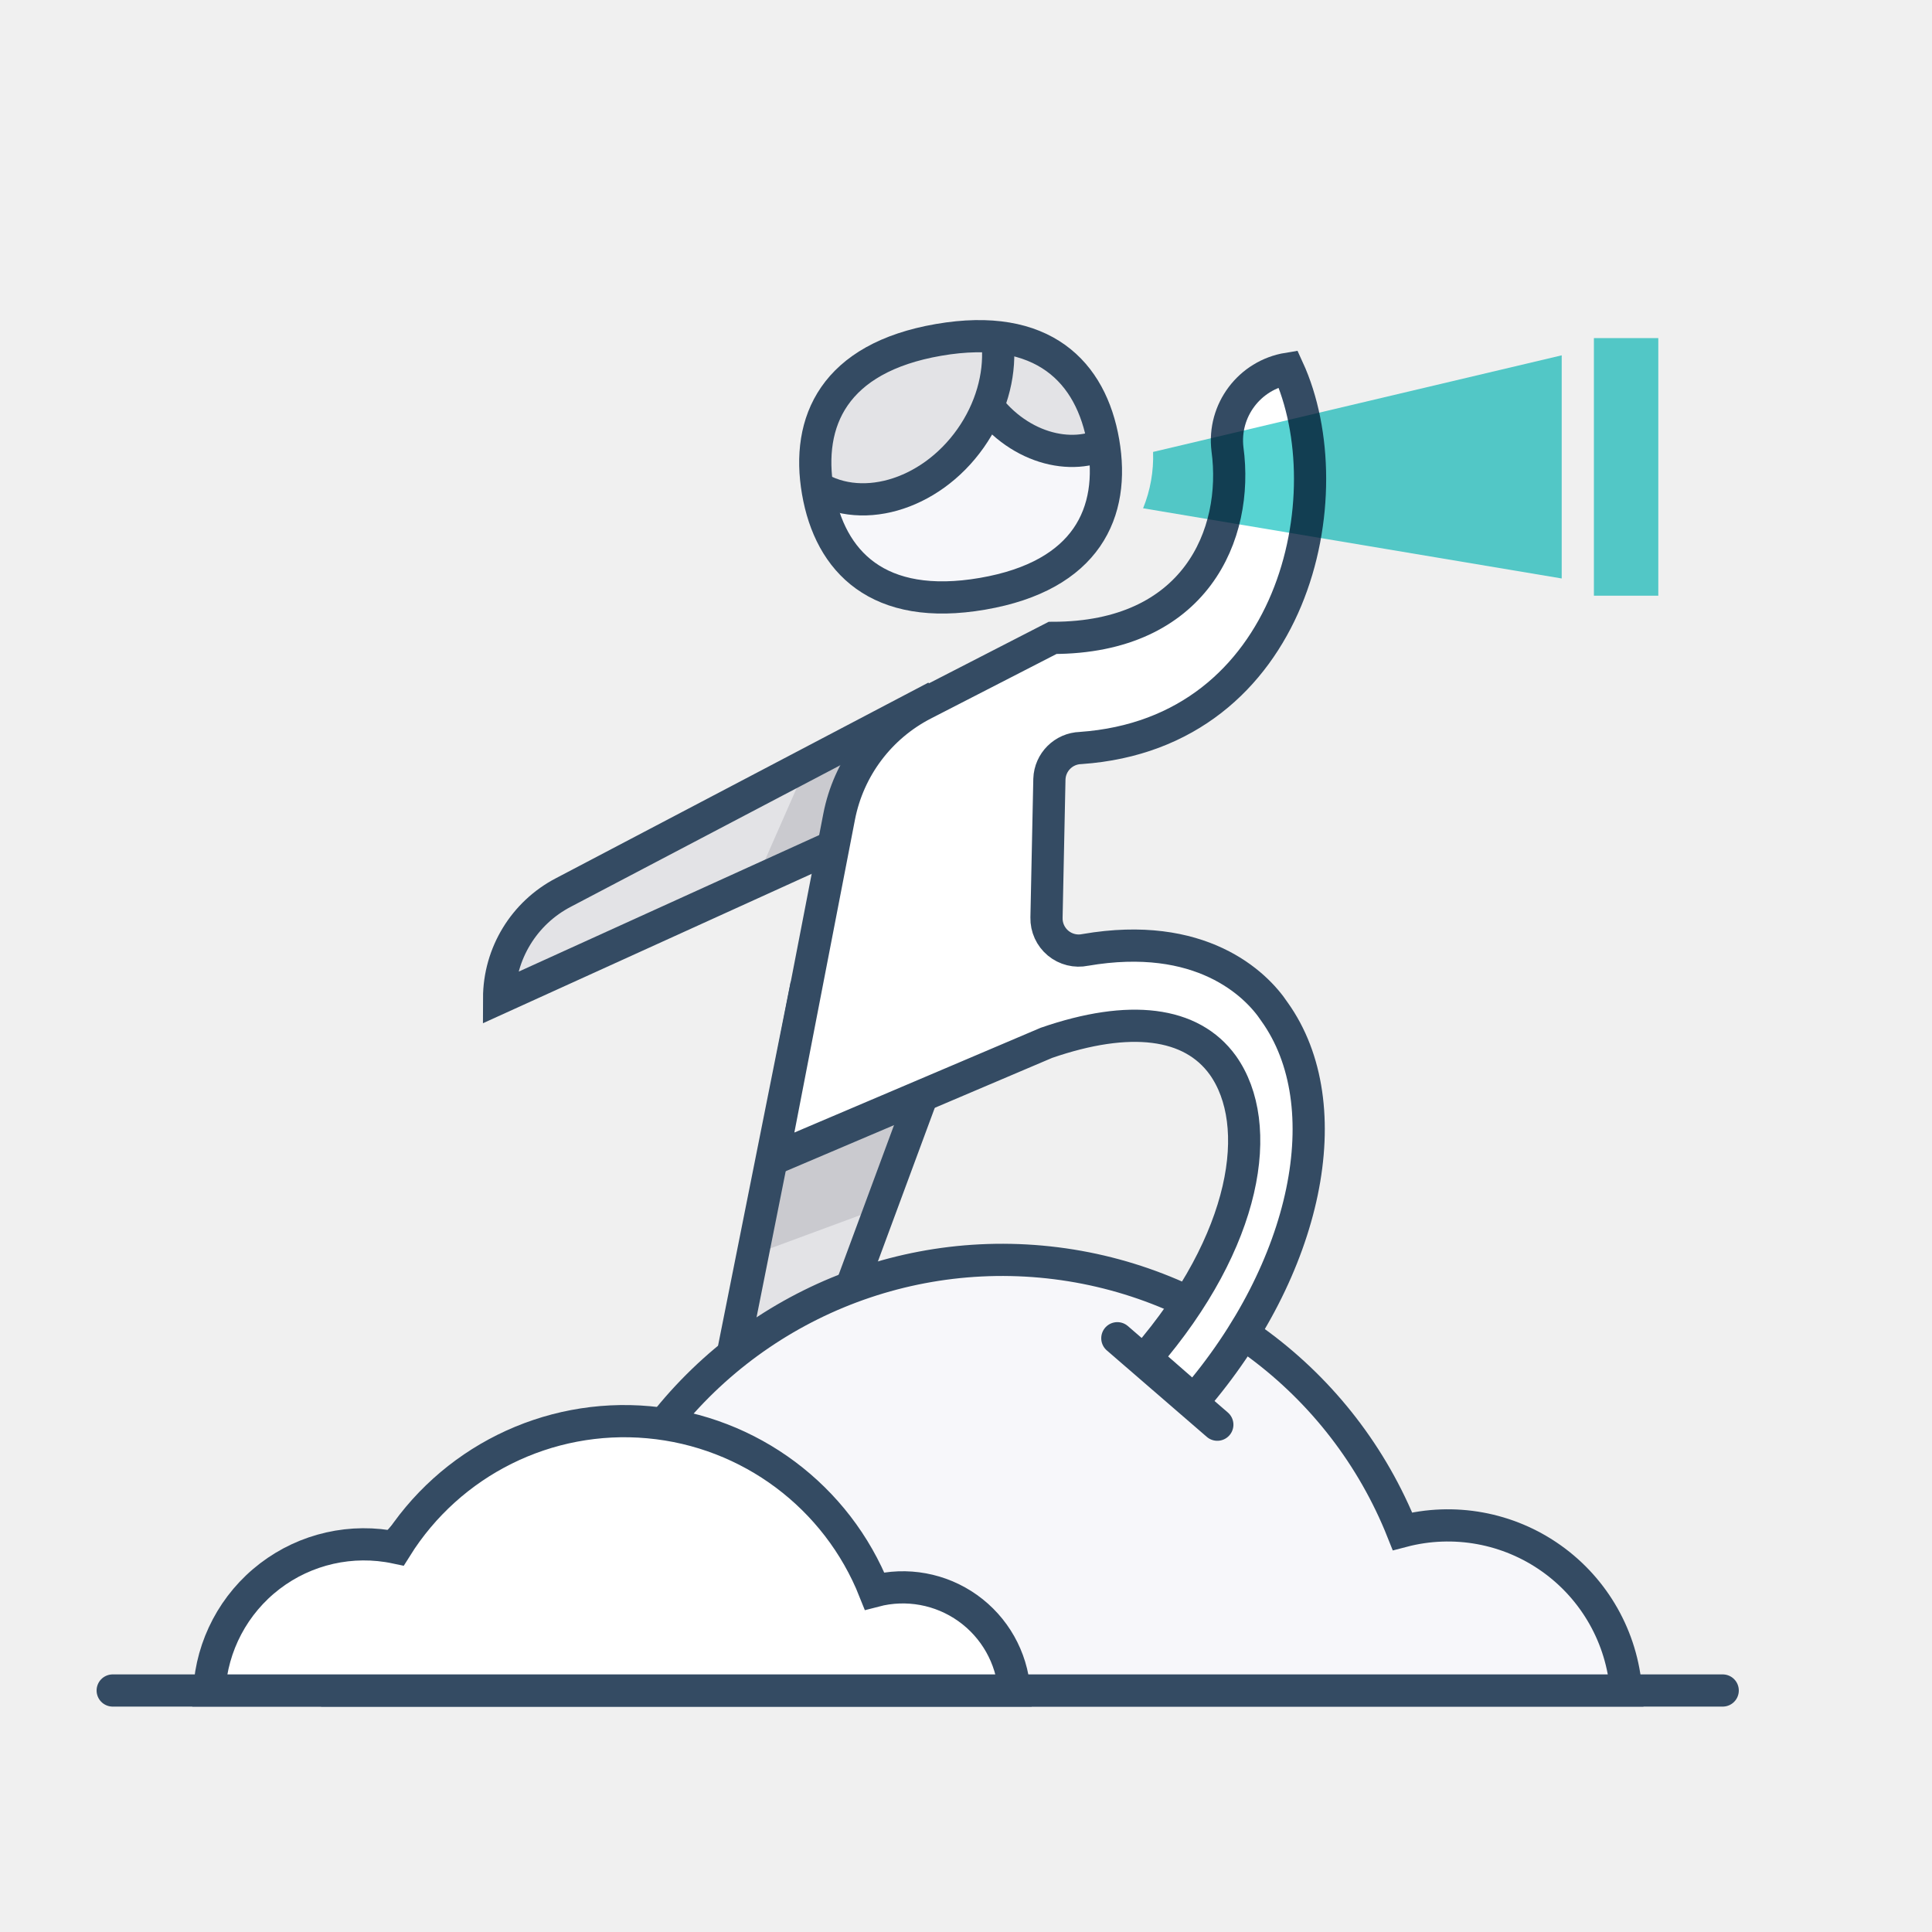
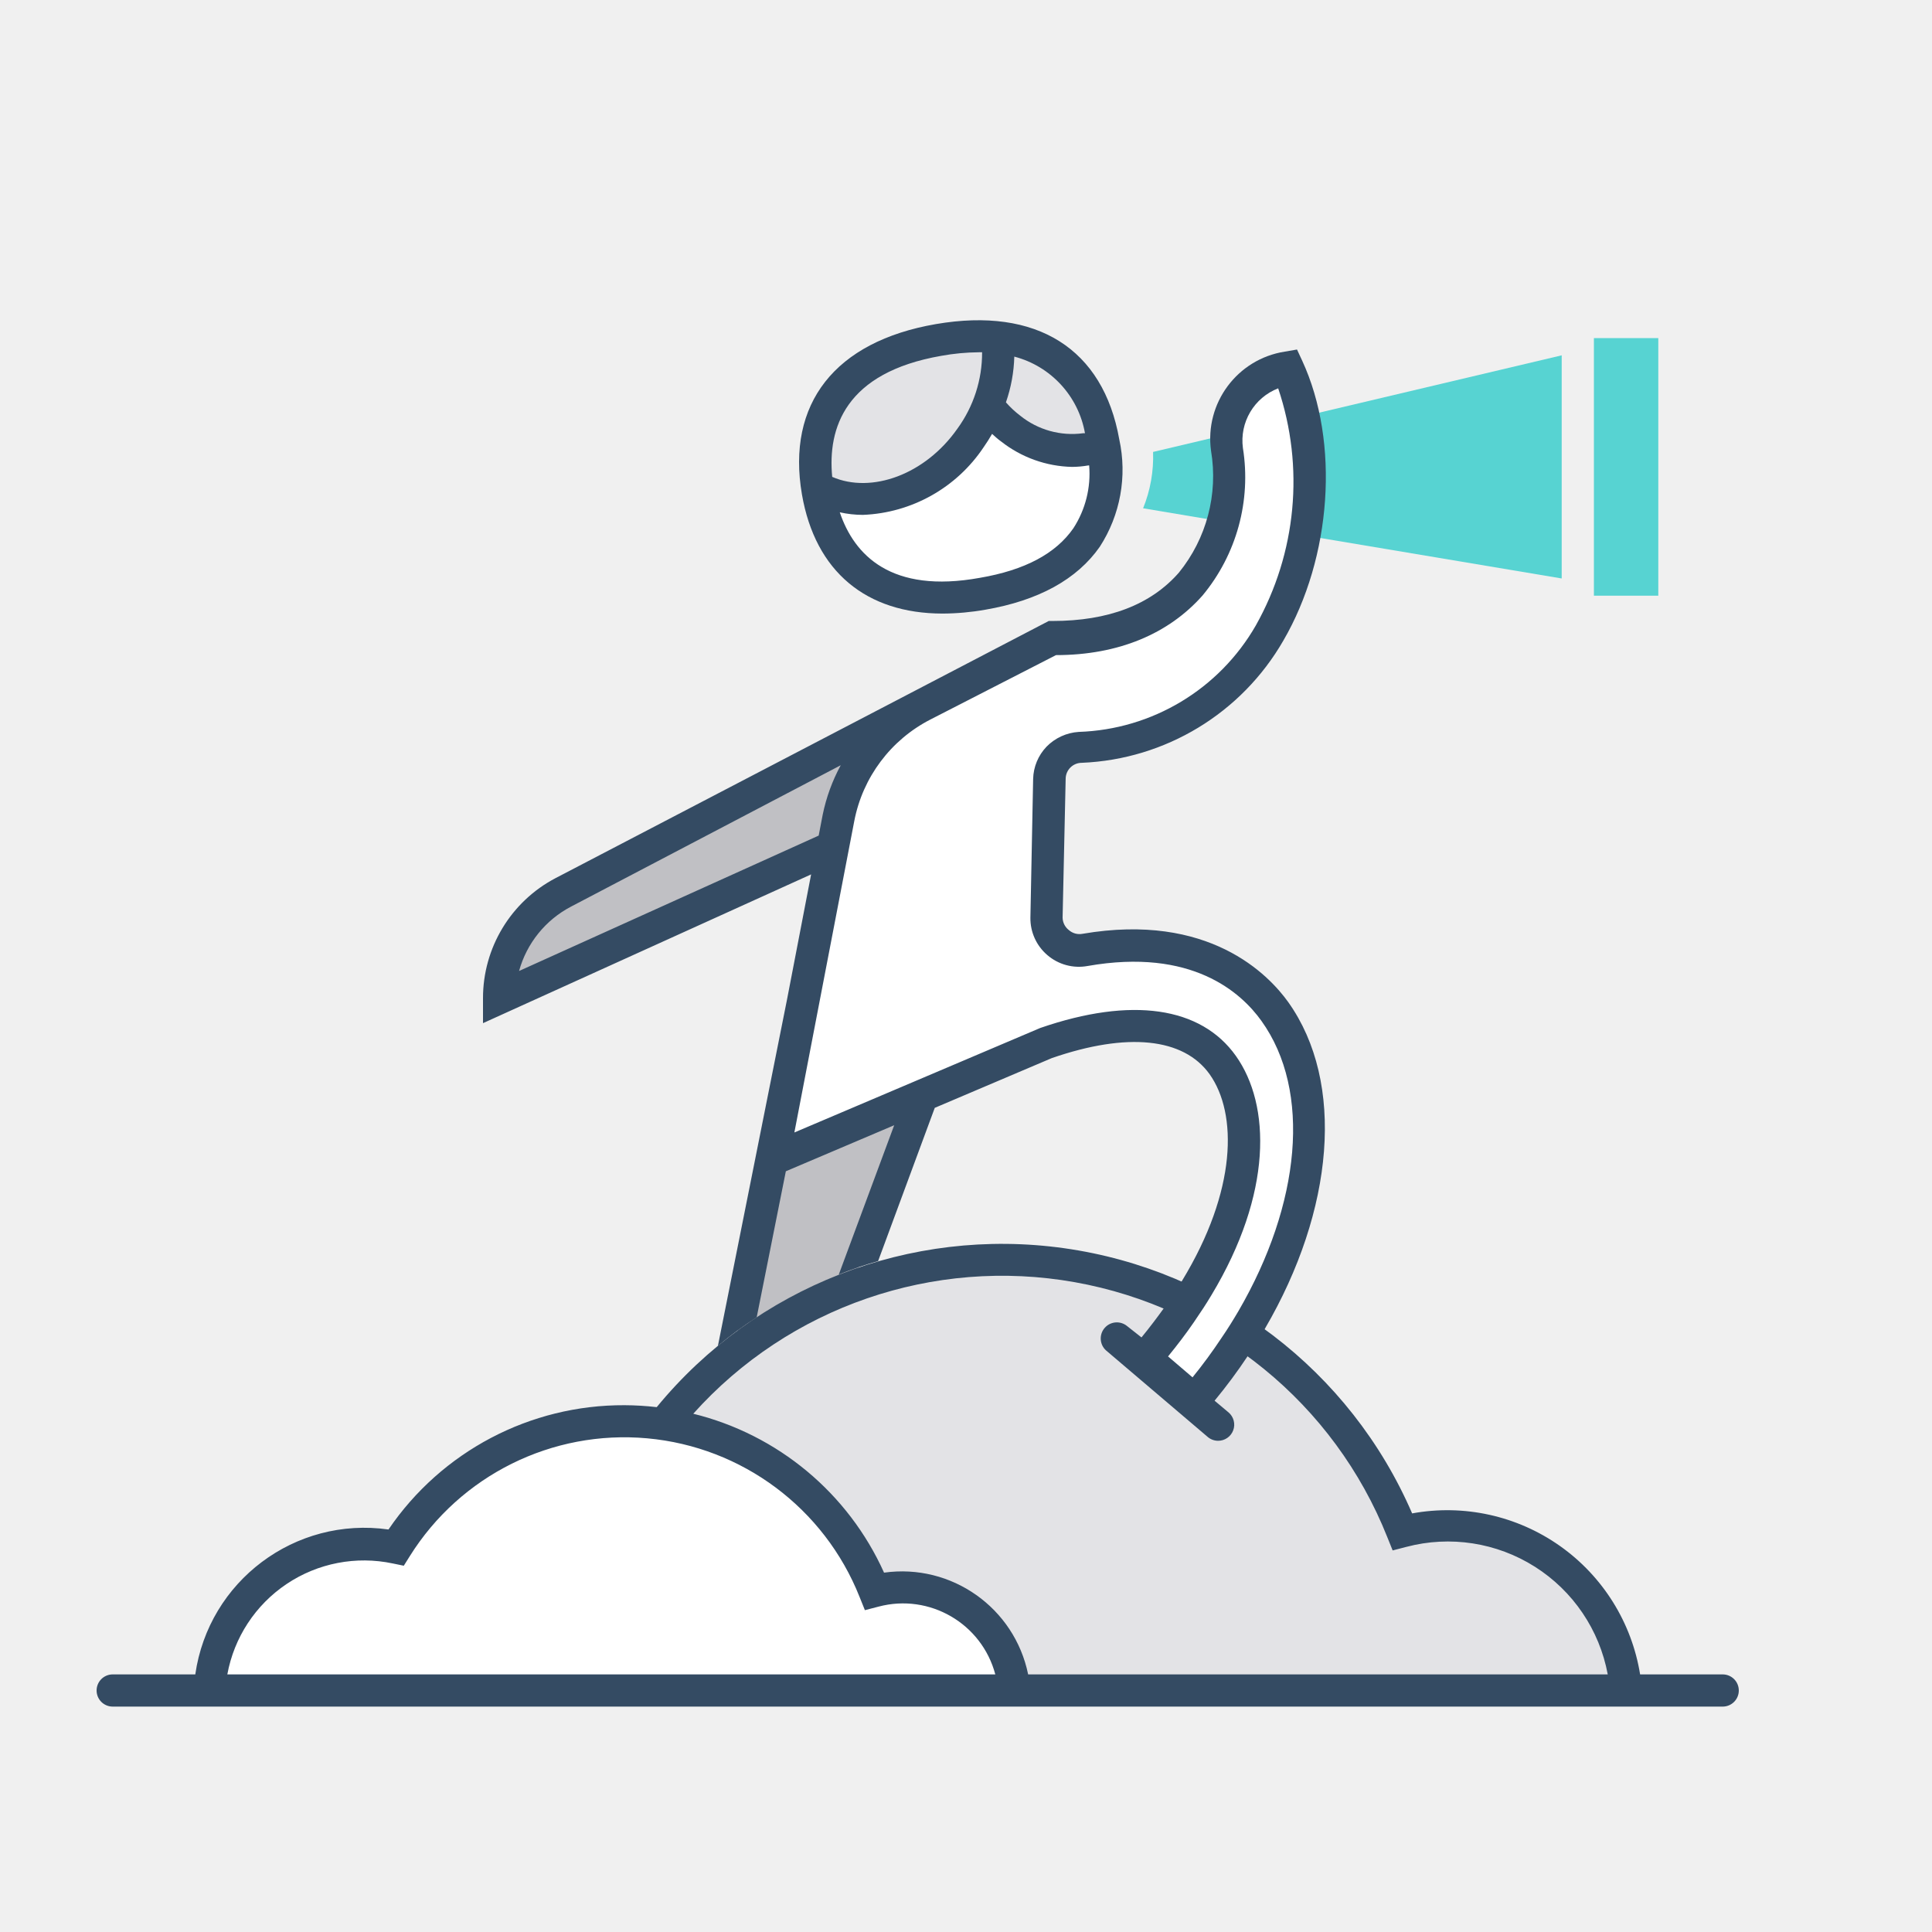
- <svg xmlns="http://www.w3.org/2000/svg" xmlns:xlink="http://www.w3.org/1999/xlink" width="120" height="120" viewBox="0 0 120 120">
-   <defs>
-     <path id="120x120_search_static-a" d="M-3.6e-15,19 L28.61,6 L26.2,0.77 L4,12.43 C1.547,13.704 0.006,16.236 -3.6e-15,19 Z" />
-     <polygon id="120x120_search_static-c" points="5.89 .18 .64 26.49 5.89 26 14.67 2.28" />
-     <path id="120x120_search_static-e" d="M18.53,7.46 C19.28,11.81 17.53,15.76 11.03,16.88 C4.53,18 1.55,14.88 0.8,10.53 C0.05,6.18 1.8,2.23 8.3,1.11 C14.8,-0.01 17.78,3.11 18.53,7.46 Z" />
-   </defs>
-   <g fill="none" fill-rule="evenodd">
-     <rect width="120" height="120" />
-     <g transform="translate(7 20)">
-       <g transform="translate(24 23)">
-         <path fill="#E3E3E6" fill-rule="nonzero" d="M-3.6e-15,19 L28.61,6 L26.2,0.77 L4,12.43 C1.547,13.704 0.006,16.236 -3.6e-15,19 Z" />
-         <mask id="120x120_search_static-b" fill="#fff">
-           <use xlink:href="#120x120_search_static-a" />
-         </mask>
-         <polygon fill="#E3E3E6" fill-rule="nonzero" points="25 16 14.06 16 21.1 0 25 0" mask="url(#120x120_search_static-b)" style="mix-blend-mode:multiply" />
-         <path stroke="#344B63" stroke-width="2" d="M-3.6e-15,19 L28.61,6 L26.2,0.77 L4,12.43 C1.547,13.704 0.006,16.236 -3.6e-15,19 Z" />
-       </g>
-       <g transform="translate(37 42)">
-         <polygon fill="#E3E3E6" fill-rule="nonzero" points="5.89 .18 .64 26.49 5.89 26 14.67 2.28" />
-         <mask id="120x120_search_static-d" fill="#fff">
-           <use xlink:href="#120x120_search_static-c" />
-         </mask>
-         <polygon fill="#E3E3E6" fill-rule="nonzero" points="4.18 10.81 12.19 7.04 9.96 13.28 2.87 15.9" mask="url(#120x120_search_static-d)" style="mix-blend-mode:multiply" />
-         <polygon stroke="#344B63" stroke-width="2" points="5.89 .18 .64 26.49 5.89 26 14.67 2.28" />
-       </g>
-       <path stroke="#344B63" stroke-linecap="round" stroke-width="2" d="M100,85 L0,85" />
-       <g transform="translate(43)">
-         <path fill="#F7F7FA" fill-rule="nonzero" d="M18.53,7.46 C19.28,11.81 17.53,15.76 11.03,16.88 C4.53,18 1.55,14.88 0.8,10.53 C0.05,6.18 1.8,2.23 8.3,1.11 C14.8,-0.01 17.78,3.11 18.53,7.46 Z" />
-         <mask id="120x120_search_static-f" fill="#fff">
-           <use xlink:href="#120x120_search_static-e" />
-         </mask>
-         <g fill="#E3E3E6" fill-rule="nonzero" stroke="#344B63" stroke-width="2" mask="url(#120x120_search_static-f)">
-           <g transform="translate(-2 -4)">
-             <path d="M12.72,2.89 C11.22,5.18 12.14,8.65 14.78,10.65 C17.42,12.65 20.78,12.41 22.28,10.12 C23.78,7.83 22.86,4.36 20.22,2.36 C17.58,0.36 14.22,0.6 12.72,2.89 Z" />
-             <path d="M11.6,1 C14.51,3 14.82,7.63 12.28,11.23 C9.74,14.83 5.28,16.08 2.4,14.03 C-0.48,11.98 -0.82,7.4 1.72,3.8 C4.26,0.2 8.69,-1.07 11.6,1 Z" />
-           </g>
-         </g>
-         <path stroke="#344B63" stroke-width="2" d="M18.53,7.46 C19.28,11.81 17.53,15.76 11.03,16.88 C4.53,18 1.55,14.88 0.8,10.53 C0.05,6.18 1.8,2.23 8.3,1.11 C14.8,-0.01 17.78,3.11 18.53,7.46 Z" />
-       </g>
-       <path fill="#F7F7FA" fill-rule="nonzero" stroke="#344B63" stroke-width="2" d="M94,85 C93.749,81.716 92.053,78.713 89.37,76.803 C86.688,74.893 83.295,74.273 80.11,75.11 C76.379,65.744 67.701,59.27 57.66,58.362 C47.62,57.454 37.921,62.266 32.57,70.81 C28.176,69.878 23.594,70.911 20.025,73.638 C16.456,76.366 14.255,80.515 14,85 L94,85 Z" />
-       <path fill="#FFF" fill-rule="nonzero" stroke="#344B63" stroke-width="2" d="M56,85 C55.842,82.949 54.782,81.073 53.106,79.88 C51.43,78.686 49.31,78.298 47.32,78.82 C44.993,72.959 39.567,68.906 33.287,68.338 C27.007,67.769 20.941,70.782 17.6,76.13 C14.854,75.548 11.991,76.194 9.761,77.899 C7.532,79.604 6.158,82.198 6,85 L56,85 Z" />
-       <path fill="#F7F7FA" fill-rule="nonzero" stroke="#344B63" stroke-linecap="round" stroke-width="2" d="M62.4,63.12 L68.61,68.49" />
-       <g transform="translate(41 2)">
-         <path fill="#FFF" fill-rule="nonzero" d="M19.12,24.46 C32.44,23.53 35.58,8.7 32,0.9 C29.609,1.29 27.951,3.495 28.24,5.9 C28.96,11.2 26.24,17.62 17.38,17.62 L9.38,21.73 C6.644,23.131 4.704,25.712 4.12,28.73 L0,50 L17,42.77 C22.16,40.99 26,41.46 27.95,44.16 C30.57,47.84 29.49,55.03 23.16,62.36 L26.16,64.98 C33.21,56.81 35.33,46.66 31.16,40.84 C30,39.09 26.56,35.77 19.41,37 C18.813,37.125 18.192,36.971 17.722,36.582 C17.253,36.192 16.987,35.61 17,35 L17.18,26.39 C17.216,25.336 18.066,24.491 19.12,24.46 Z" />
-         <path stroke="#344B63" stroke-width="2" d="M19.12,24.46 C32.44,23.53 35.58,8.7 32,0.9 C29.609,1.29 27.951,3.495 28.24,5.9 C28.96,11.2 26.24,17.62 17.38,17.62 L9.38,21.73 C6.644,23.131 4.704,25.712 4.12,28.73 L0,50 L17,42.77 C22.16,40.99 26,41.46 27.95,44.16 C30.57,47.84 29.49,55.03 23.16,62.36 L26.16,64.98 C33.21,56.81 35.33,46.66 31.16,40.84 C30,39.09 26.56,35.77 19.41,37 C18.813,37.125 18.192,36.971 17.722,36.582 C17.253,36.192 16.987,35.61 17,35 L17.18,26.39 C17.216,25.336 18.066,24.491 19.12,24.46 Z" />
-       </g>
-       <path fill="#57D3D2" fill-rule="nonzero" d="M64.62,8.07 C64.662,9.267 64.451,10.46 64,11.57 L90,15.93 L90,2.07 L64.62,8.07 Z" style="mix-blend-mode:multiply" />
-       <rect width="4" height="16" x="92" y="1" fill="#57D3D2" fill-rule="nonzero" style="mix-blend-mode:multiply" />
-     </g>
+ <svg xmlns="http://www.w3.org/2000/svg" width="120" height="120" viewBox="0 0 120 120">
+   <g id="bounding">
+     <polyline points="0 0 120 0 120 120 0 120" fill="none" />
+   </g>
+   <g id="illu">
+     <path d="M68.39,27.49c-.86-5-4.54-7.3-10.09-6.34s-8.23,4.38-7.37,9.37c.74,4.25,3.51,6.56,7.74,6.56A13.8,13.8,0,0,0,61,36.86c2.93-.51,5.05-1.67,6.3-3.46A7.8,7.8,0,0,0,68.39,27.49Z" fill="#fff" />
+     <path d="M68.53,27.46c-.6-3.44-2.61-6.09-6.61-6.51h0a13.19,13.19,0,0,0-3.62.16C52,22.21,50.14,26,50.76,30.24c2.91,1.72,7.08.43,9.52-3a9.66,9.66,0,0,0,1.08-2,7.27,7.27,0,0,0,1.42,1.44,5.73,5.73,0,0,0,5.77.92Z" fill="#e3e3e6" />
+     <path d="M31,62,59.61,49,57.2,43.77,35,55.43A7.42,7.42,0,0,0,31,62Z" fill="#c0c0c4" />
+     <polygon points="49.89 62.18 44.64 88.49 49.89 88 58.67 64.28 49.89 62.18" fill="#c0c0c4" />
+     <path d="M101,105a11.1,11.1,0,0,0-13.89-9.89,26.76,26.76,0,0,0-47.54-4.3A15.4,15.4,0,0,0,21,105Z" fill="#e3e3e6" />
+     <path d="M63,105a6.94,6.94,0,0,0-8.68-6.18A16.72,16.72,0,0,0,24.6,96.13,9.62,9.62,0,0,0,13,105Z" fill="#fff" />
+     <path d="M71,31.57l26,4.36V22.07l-25.38,6A8.51,8.51,0,0,1,71,31.57Z" fill="#57d3d2" />
+     <rect x="99" y="21" width="4" height="16" fill="#57d3d2" />
+     <path d="M107,104h-5.13A12.13,12.13,0,0,0,87.71,94,27.75,27.75,0,0,0,40.79,87.4a18,18,0,0,0-2-.12A17.63,17.63,0,0,0,24.13,95a10.61,10.61,0,0,0-12,9H7a1,1,0,0,0,0,2H107a1,1,0,0,0,0-2Zm-92.88,0A8.63,8.63,0,0,1,24.4,97.11l.68.14.37-.59a15.72,15.72,0,0,1,27.94,2.53l.33.82.85-.22A5.93,5.93,0,0,1,61.82,104Zm49.74,0a8,8,0,0,0-8.95-6.32,17.61,17.61,0,0,0-11.85-9.87,25.75,25.75,0,0,1,43.11,7.67l.33.82.85-.22A10.1,10.1,0,0,1,99.86,104Z" fill="#344b63" />
+     <path d="M67.12,46.46C80.44,45.53,83.58,30.7,80,22.9h0a4.52,4.52,0,0,0-3.76,5c.72,5.3-2,11.72-10.86,11.72l-8,4.11a10,10,0,0,0-5.26,7L48,72l17-7.23c5.16-1.78,9-1.31,10.95,1.39,2.62,3.68,1.54,10.87-4.79,18.2l3,2.62c7.05-8.17,9.17-18.32,5-24.14C78,61.09,74.56,57.77,67.41,59A2,2,0,0,1,65,57l.18-8.61A2,2,0,0,1,67.12,46.46Z" fill="#fff" />
+     <path d="M67.24,58a1,1,0,0,1-.85-.23A1,1,0,0,1,66,57l.19-8.62a1,1,0,0,1,1-1,15.17,15.17,0,0,0,12.52-7.59c3-5.16,3.52-12.31,1.17-17.39l-.32-.69-.76.13a5.48,5.48,0,0,0-4.58,6.16,9.51,9.51,0,0,1-2,7.57c-1.75,2-4.39,3-7.84,3h-.24L34.51,54.54A8.41,8.41,0,0,0,30,62v1.55l20.38-9.24-1.5,7.79L44.59,83.6A22.54,22.54,0,0,1,47,81.82l1.81-9.07,6.73-2.86L52.1,79.16a23.37,23.37,0,0,1,2.44-.83l3.52-9.52,7.27-3.09c4.69-1.62,8.18-1.26,9.8,1,1.74,2.45,1.7,7.23-1.71,12.83-.34.56-.71,1.12-1.12,1.69s-.89,1.21-1.4,1.83L70,82.36a1,1,0,0,0-1.31,1.51L75,89.24a1,1,0,0,0,.65.25,1,1,0,0,0,.66-1.76L75.44,87a33.49,33.49,0,0,0,2.07-2.79c.38-.56.73-1.12,1.06-1.69,4.29-7.35,5-15.27,1.45-20.27C78.79,60.53,75.08,56.66,67.24,58Zm-35,2.31a6.45,6.45,0,0,1,3.23-4l16.75-8.78A11.11,11.11,0,0,0,51.1,50.6l-.25,1.3ZM76.93,81.42c-.33.56-.68,1.13-1.06,1.68-.55.83-1.15,1.65-1.8,2.45l-1.52-1.3c.58-.71,1.12-1.42,1.6-2.12s.76-1.13,1.09-1.68c3.81-6.33,3.69-11.82,1.52-14.87s-6.47-3.69-12.15-1.73L49.34,70.34,53.06,51a9,9,0,0,1,4.73-6.31l7.8-4c3.89,0,7-1.33,9.1-3.7a11.5,11.5,0,0,0,2.51-9.16,3.48,3.48,0,0,1,2.19-3.71A18.2,18.2,0,0,1,78,38.85,13.18,13.18,0,0,1,67,45.46a3.07,3.07,0,0,0-2,.92,3,3,0,0,0-.83,2L64,57a3,3,0,0,0,1.05,2.32,3,3,0,0,0,2.5.68c6.48-1.14,9.54,1.65,10.8,3.41C81.48,67.77,80.78,74.79,76.93,81.42Z" fill="#344b63" />
+     <path d="M69.52,27.29c-1-5.63-5.12-8.24-11.39-7.16s-9.29,4.94-8.32,10.58c.83,4.8,4,7.4,8.74,7.4a15.58,15.58,0,0,0,2.65-.24c3.31-.57,5.7-1.89,7.11-3.91A8.81,8.81,0,0,0,69.52,27.29Zm-2.13-.38-.12,0a5.13,5.13,0,0,1-3.9-1.09,6,6,0,0,1-.89-.83A9.38,9.38,0,0,0,63,22.15,6,6,0,0,1,67.39,26.91ZM58.47,22.1a13.69,13.69,0,0,1,2.33-.22H61a8,8,0,0,1-1.53,4.74c-2,2.86-5.34,4.06-7.78,3C51.4,26.6,52.48,23.14,58.47,22.1Zm8.2,10.71c-1.09,1.57-3,2.6-5.81,3.08-5.51,1-7.8-1.41-8.7-4.07a6.6,6.6,0,0,0,1.44.16,9.46,9.46,0,0,0,7.5-4.21q.28-.4.52-.82c.18.16.36.33.56.47A7.39,7.39,0,0,0,66.59,29a6.06,6.06,0,0,0,1-.09l.06,0A6.22,6.22,0,0,1,66.67,32.81Z" fill="#344b63" />
  </g>
</svg>
